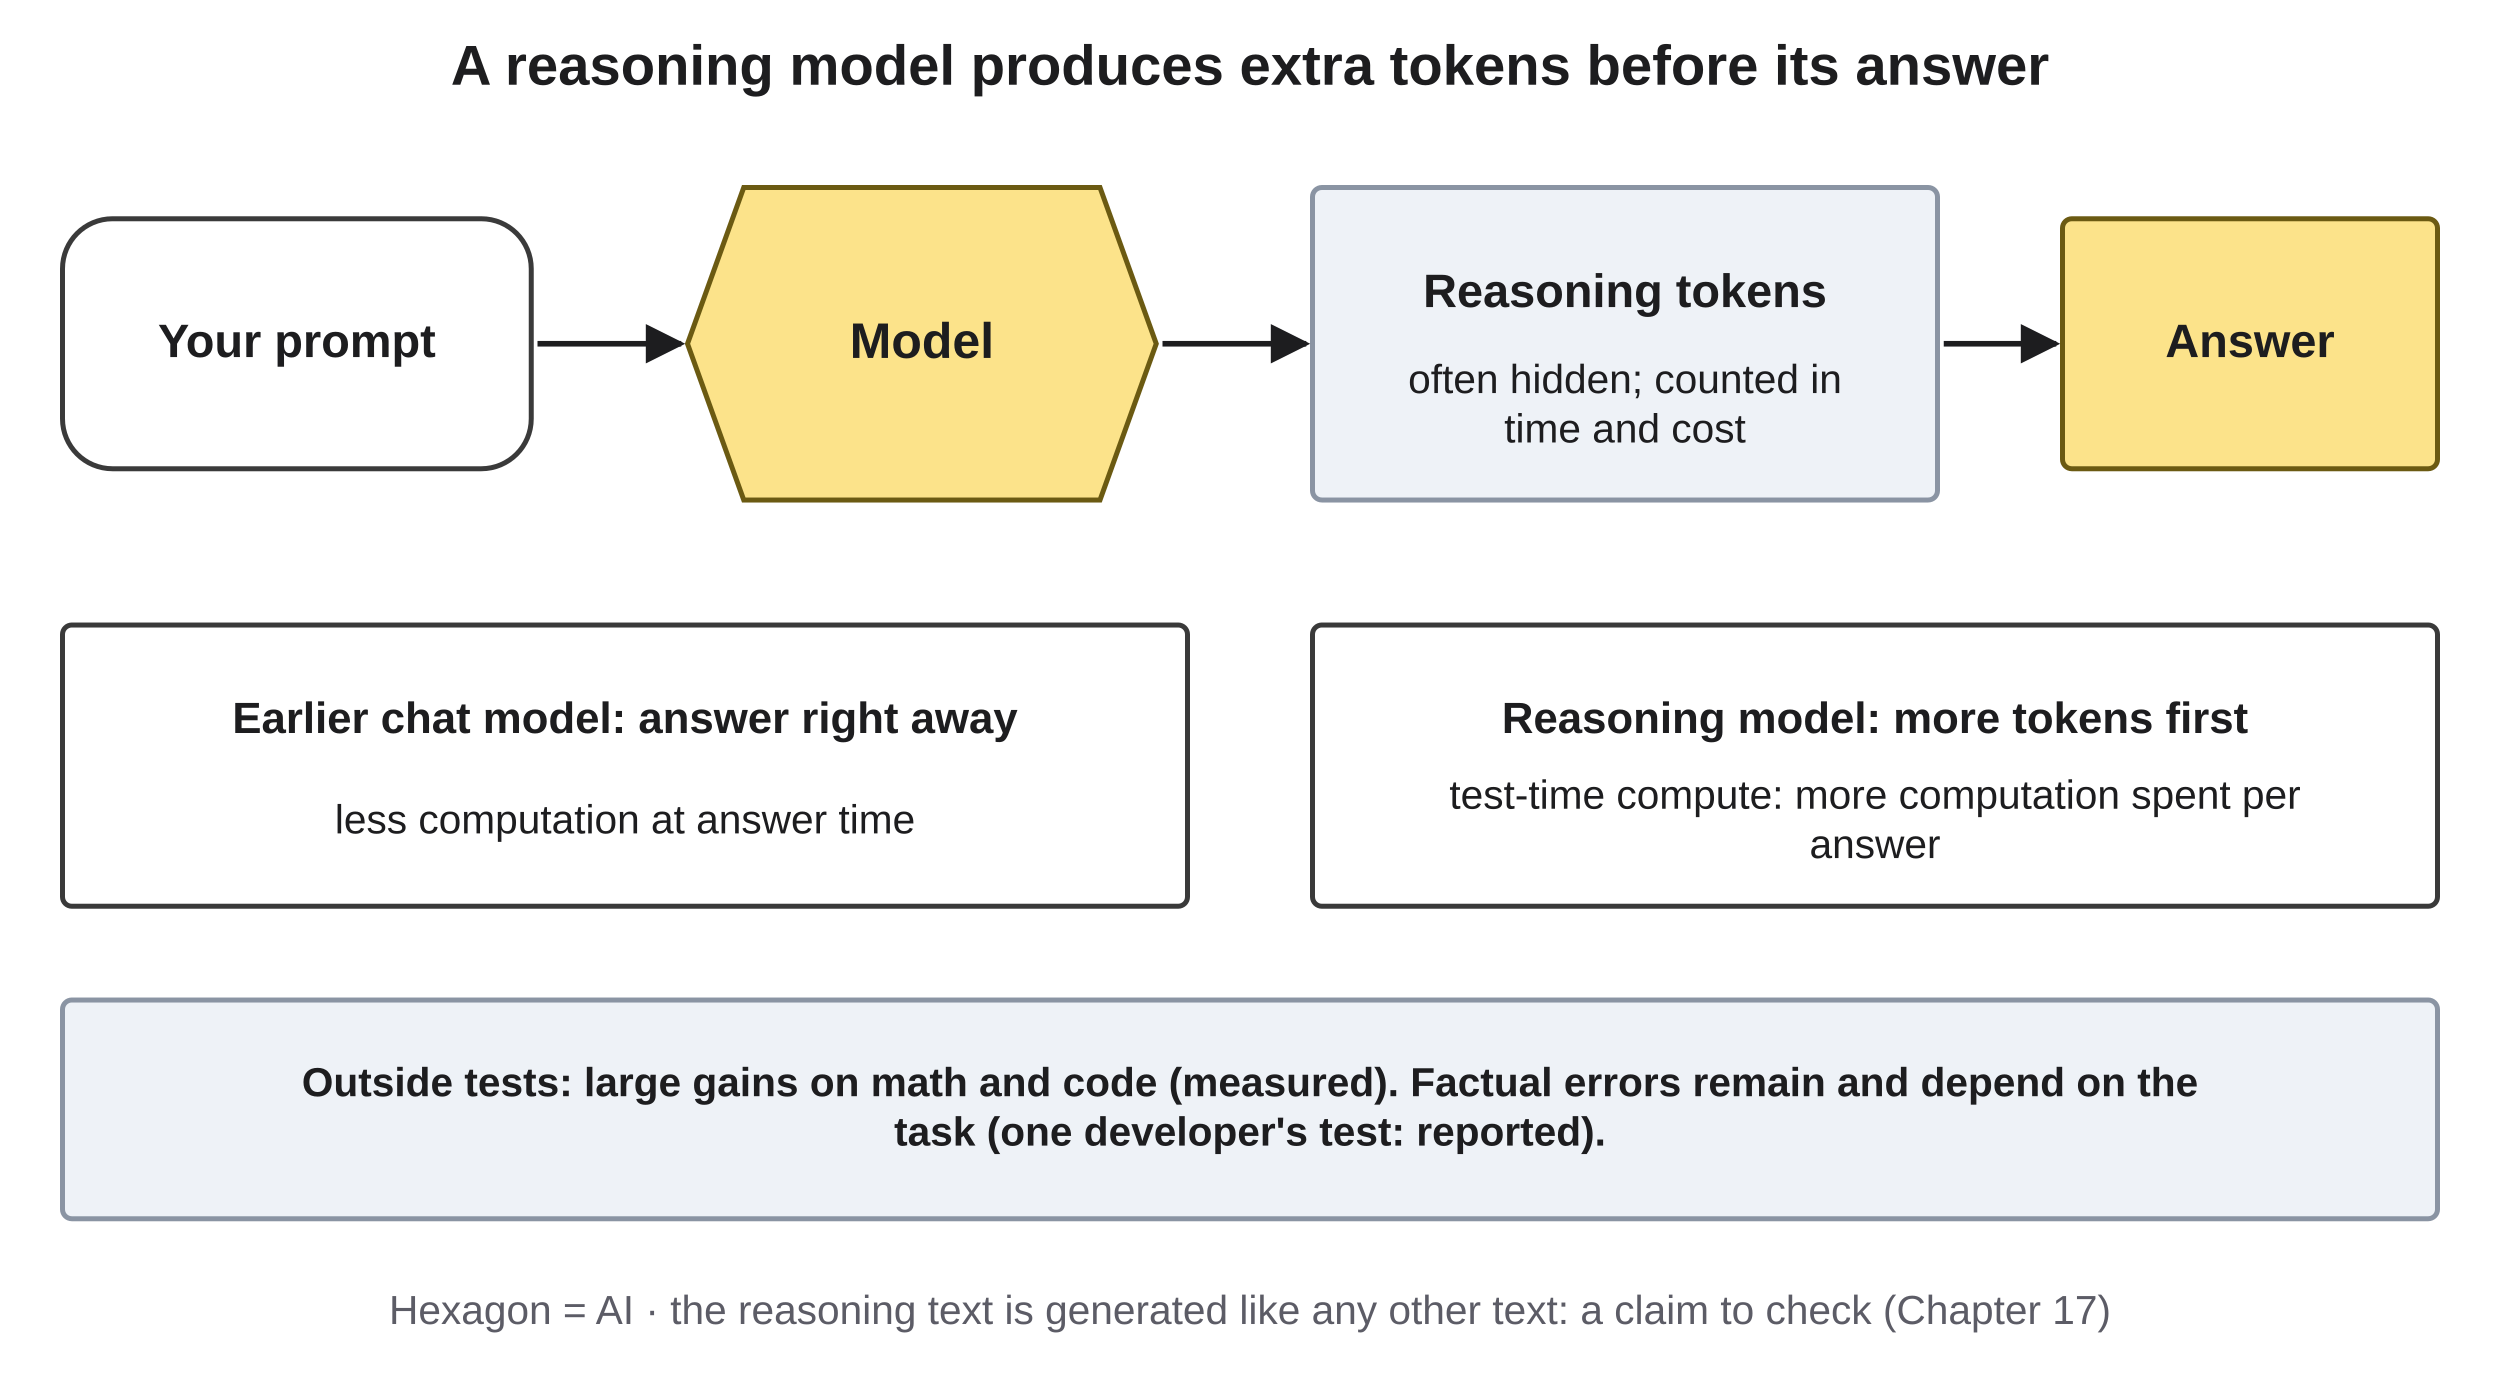
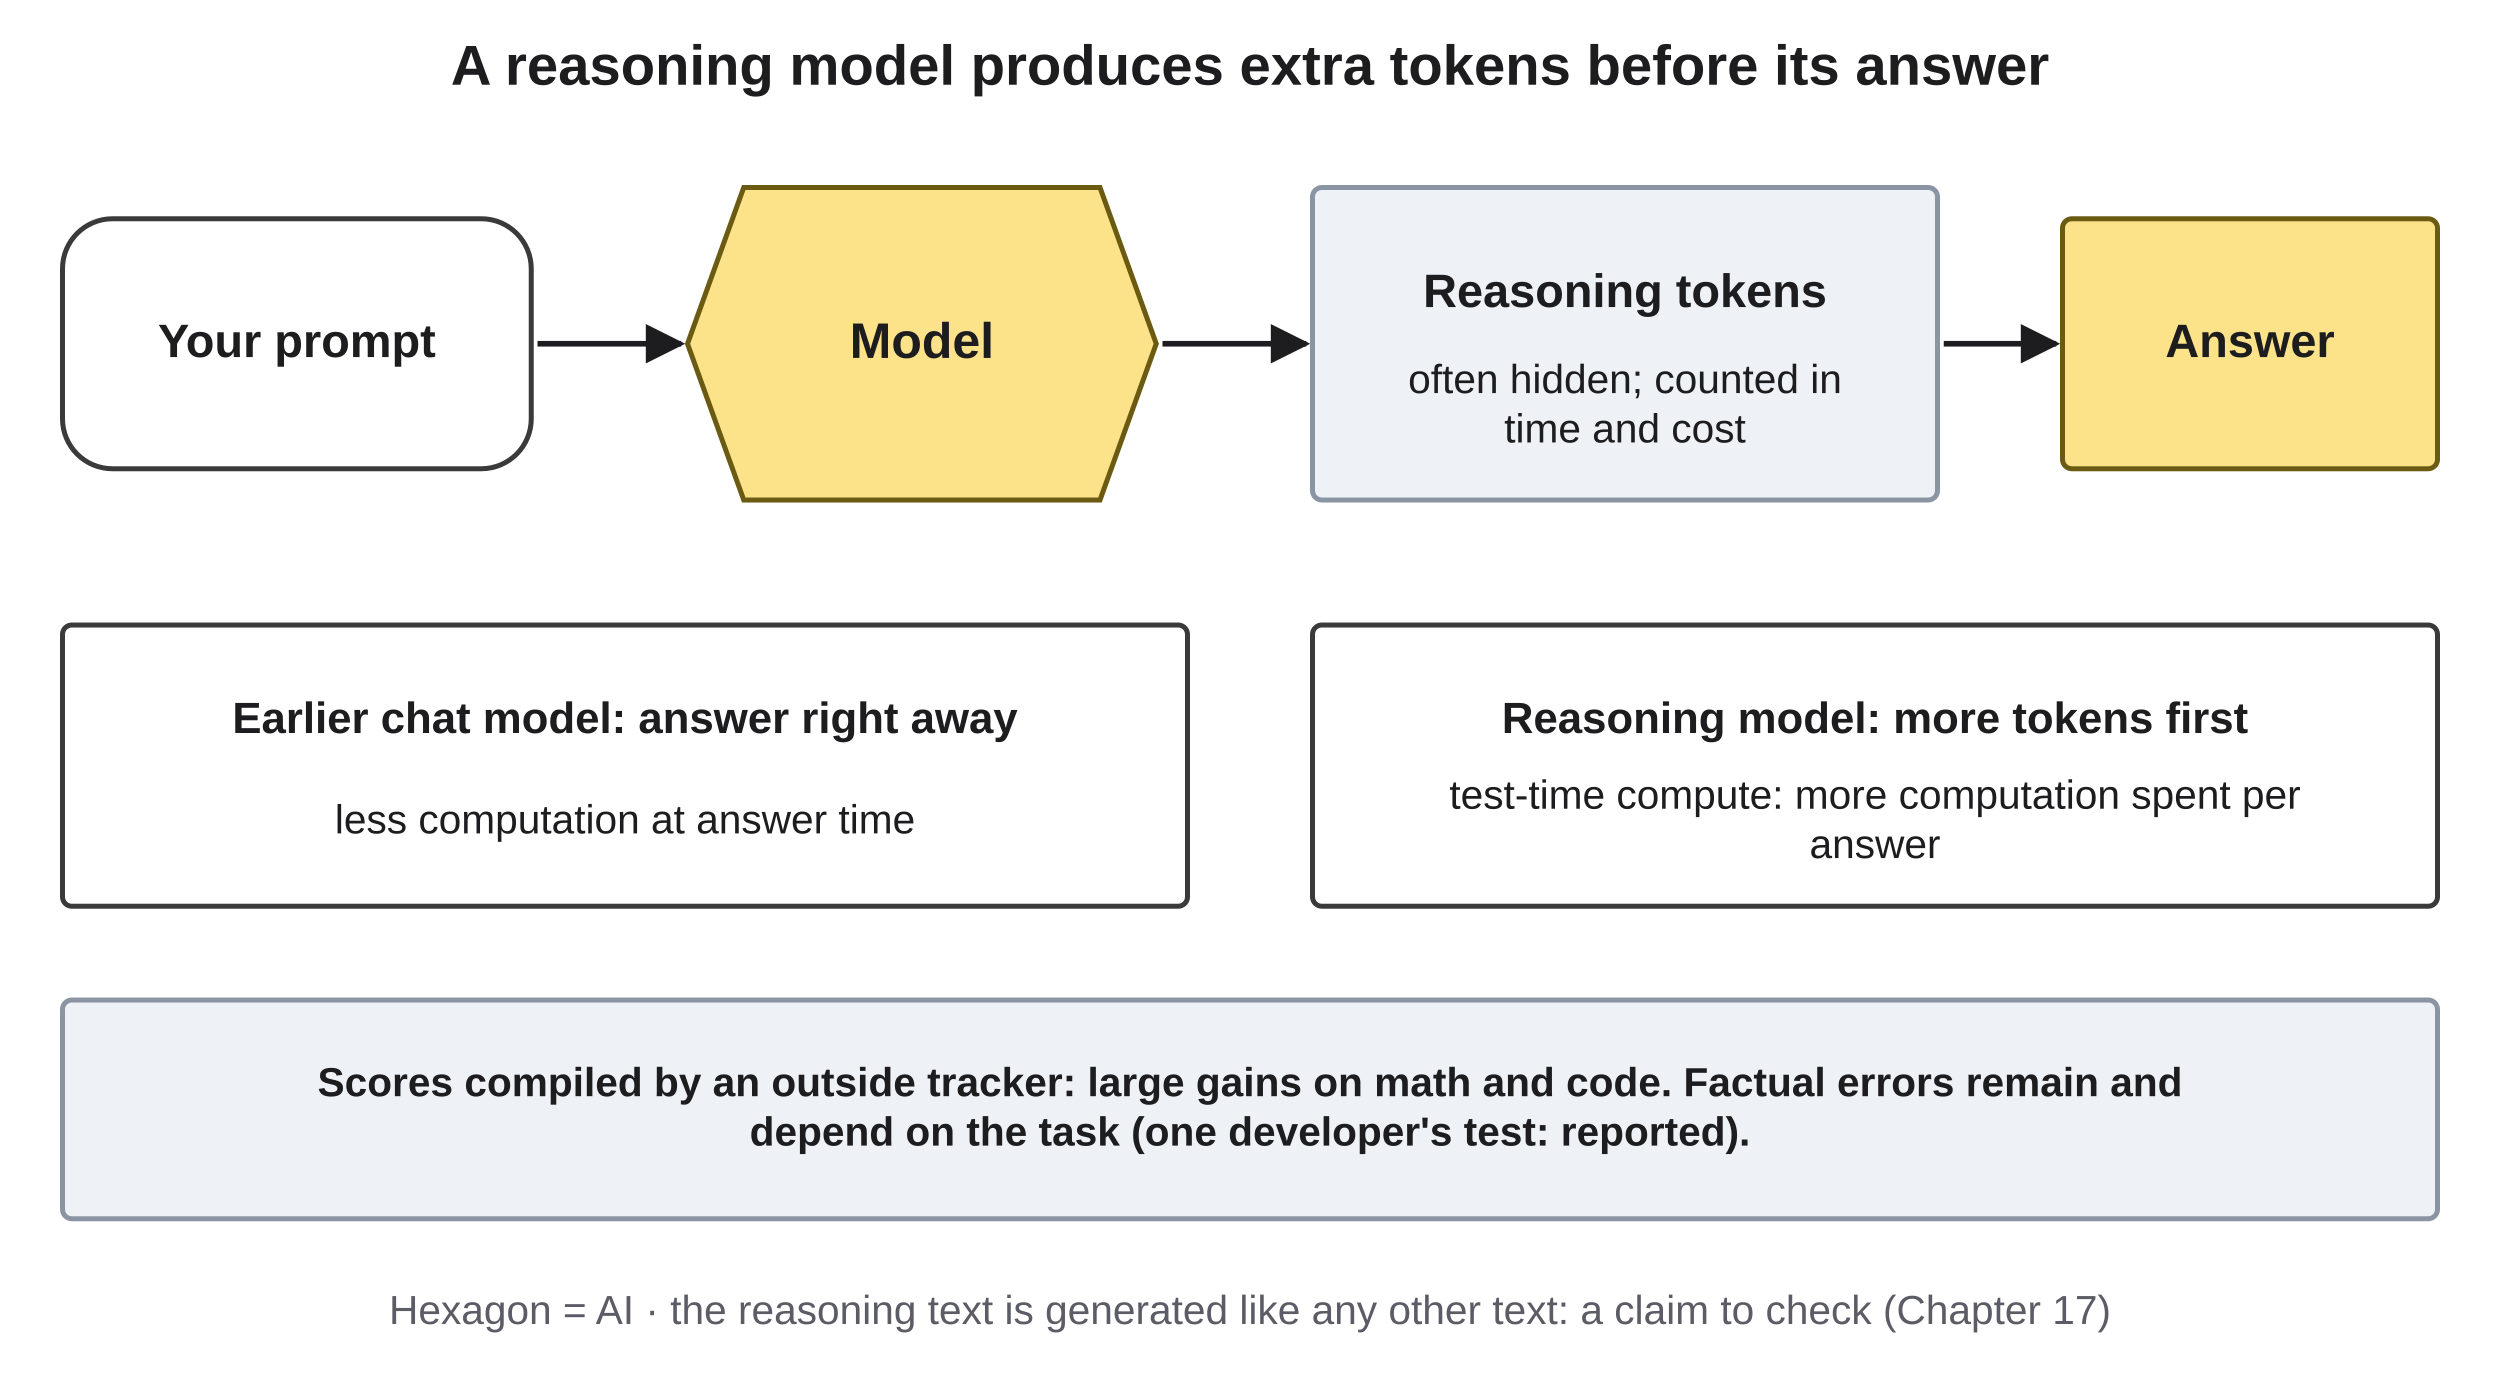
<svg xmlns="http://www.w3.org/2000/svg" viewBox="0 0 800 440" width="800" height="440" role="img" font-family="'Source Sans 3', 'Source Sans Pro', 'Helvetica Neue', Arial, sans-serif">
  <defs>
    <marker id="arrow-color" viewBox="0 0 10 10" refX="9" refY="5" markerWidth="7" markerHeight="7" orient="auto-start-reverse">
      <path d="M0,0 L10,5 L0,10 z" fill="#1D1D1F" />
    </marker>
    <pattern id="hatch" patternUnits="userSpaceOnUse" width="8" height="8" patternTransform="rotate(45)">
      <rect width="8" height="8" fill="#FFFFFF" />
      <line x1="0" y1="0" x2="0" y2="8" stroke="#9A9A9A" stroke-width="1.3" />
    </pattern>
    <pattern id="dots" patternUnits="userSpaceOnUse" width="7" height="7">
      <rect width="7" height="7" fill="#FFFFFF" />
      <circle cx="3.5" cy="3.5" r="1.2" fill="#000" />
    </pattern>
  </defs>
  <rect width="800" height="440" fill="#FFFFFF" />
  <text x="400.0" y="22.0" font-size="18" font-weight="700" text-anchor="middle" dominant-baseline="middle" fill="#1D1D1F" style="">A reasoning model produces extra tokens before its answer</text>
  <rect x="20" y="70" width="150" height="80" rx="16" fill="#FFFFFF" stroke="#3A3A3A" stroke-width="1.6" />
  <text x="95.0" y="110.0" font-size="15" font-weight="600" text-anchor="middle" dominant-baseline="middle" fill="#1D1D1F" style="">Your prompt</text>
  <polygon points="238.0,60.0 352.0,60.0 370.0,110.0 352.0,160.0 238.0,160.0 220.0,110.0" fill="#FCE38A" stroke="#6B5A12" stroke-width="1.6" />
  <text x="295.0" y="110.0" font-size="16" font-weight="600" text-anchor="middle" dominant-baseline="middle" fill="#1D1D1F" style="">Model</text>
  <rect x="420" y="60" width="200" height="100" rx="3" fill="#EEF2F7" stroke="#8A94A3" stroke-width="1.6" />
  <text x="520.0" y="94.0" font-size="15" font-weight="600" text-anchor="middle" dominant-baseline="middle" fill="#1D1D1F" style="">Reasoning tokens</text>
  <text x="520.0" y="122.1" font-size="13" font-weight="normal" text-anchor="middle" dominant-baseline="middle" fill="#1D1D1F" style="">often hidden; counted in</text>
  <text x="520.0" y="137.9" font-size="13" font-weight="normal" text-anchor="middle" dominant-baseline="middle" fill="#1D1D1F" style="">time and cost</text>
  <rect x="660" y="70" width="120" height="80" rx="3" fill="#FCE38A" stroke="#6B5A12" stroke-width="1.6" />
  <text x="720.0" y="110.0" font-size="15" font-weight="600" text-anchor="middle" dominant-baseline="middle" fill="#1D1D1F" style="">Answer</text>
  <path d="M172.0,110.0 L218.0,110.0" fill="none" stroke="#1D1D1F" stroke-width="1.8" marker-end="url(#arrow-color)" />
  <path d="M372.0,110.0 L418.0,110.0" fill="none" stroke="#1D1D1F" stroke-width="1.8" marker-end="url(#arrow-color)" />
  <path d="M622.0,110.0 L658.0,110.0" fill="none" stroke="#1D1D1F" stroke-width="1.8" marker-end="url(#arrow-color)" />
  <rect x="20" y="200" width="360" height="90" rx="3" fill="#FFFFFF" stroke="#3A3A3A" stroke-width="1.6" />
  <text x="200.0" y="230.6" font-size="14" font-weight="600" text-anchor="middle" dominant-baseline="middle" fill="#1D1D1F" style="">Earlier chat model: answer right away</text>
  <text x="200.0" y="263.0" font-size="13" font-weight="normal" text-anchor="middle" dominant-baseline="middle" fill="#1D1D1F" style="">less computation at answer time</text>
  <rect x="420" y="200" width="360" height="90" rx="3" fill="#FFFFFF" stroke="#3A3A3A" stroke-width="1.6" />
  <text x="600.0" y="230.6" font-size="14" font-weight="600" text-anchor="middle" dominant-baseline="middle" fill="#1D1D1F" style="">Reasoning model: more tokens first</text>
  <text x="600.0" y="255.1" font-size="13" font-weight="normal" text-anchor="middle" dominant-baseline="middle" fill="#1D1D1F" style="">test-time compute: more computation spent per</text>
  <text x="600.0" y="270.9" font-size="13" font-weight="normal" text-anchor="middle" dominant-baseline="middle" fill="#1D1D1F" style="">answer</text>
  <rect x="20" y="320" width="760" height="70" rx="3" fill="#EEF2F7" stroke="#8A94A3" stroke-width="1.6" />
-   <text x="400.0" y="347.1" font-size="13" font-weight="600" text-anchor="middle" dominant-baseline="middle" fill="#1D1D1F" style="">Outside tests: large gains on math and code (measured). Factual errors remain and depend on the</text>
-   <text x="400.0" y="362.9" font-size="13" font-weight="600" text-anchor="middle" dominant-baseline="middle" fill="#1D1D1F" style="">task (one developer's test: reported).</text>
+   <text x="400.0" y="347.1" font-size="13" font-weight="600" text-anchor="middle" dominant-baseline="middle" fill="#1D1D1F" style="">Scores compiled by an outside tracker: large gains on math and code. Factual errors remain and</text>
+   <text x="400.0" y="362.9" font-size="13" font-weight="600" text-anchor="middle" dominant-baseline="middle" fill="#1D1D1F" style="">depend on the task (one developer's test: reported).</text>
  <text x="400.0" y="420.0" font-size="13" font-weight="normal" text-anchor="middle" dominant-baseline="middle" fill="#5C5C66" style="">Hexagon = AI · the reasoning text is generated like any other text: a claim to check (Chapter 17)</text>
</svg>
